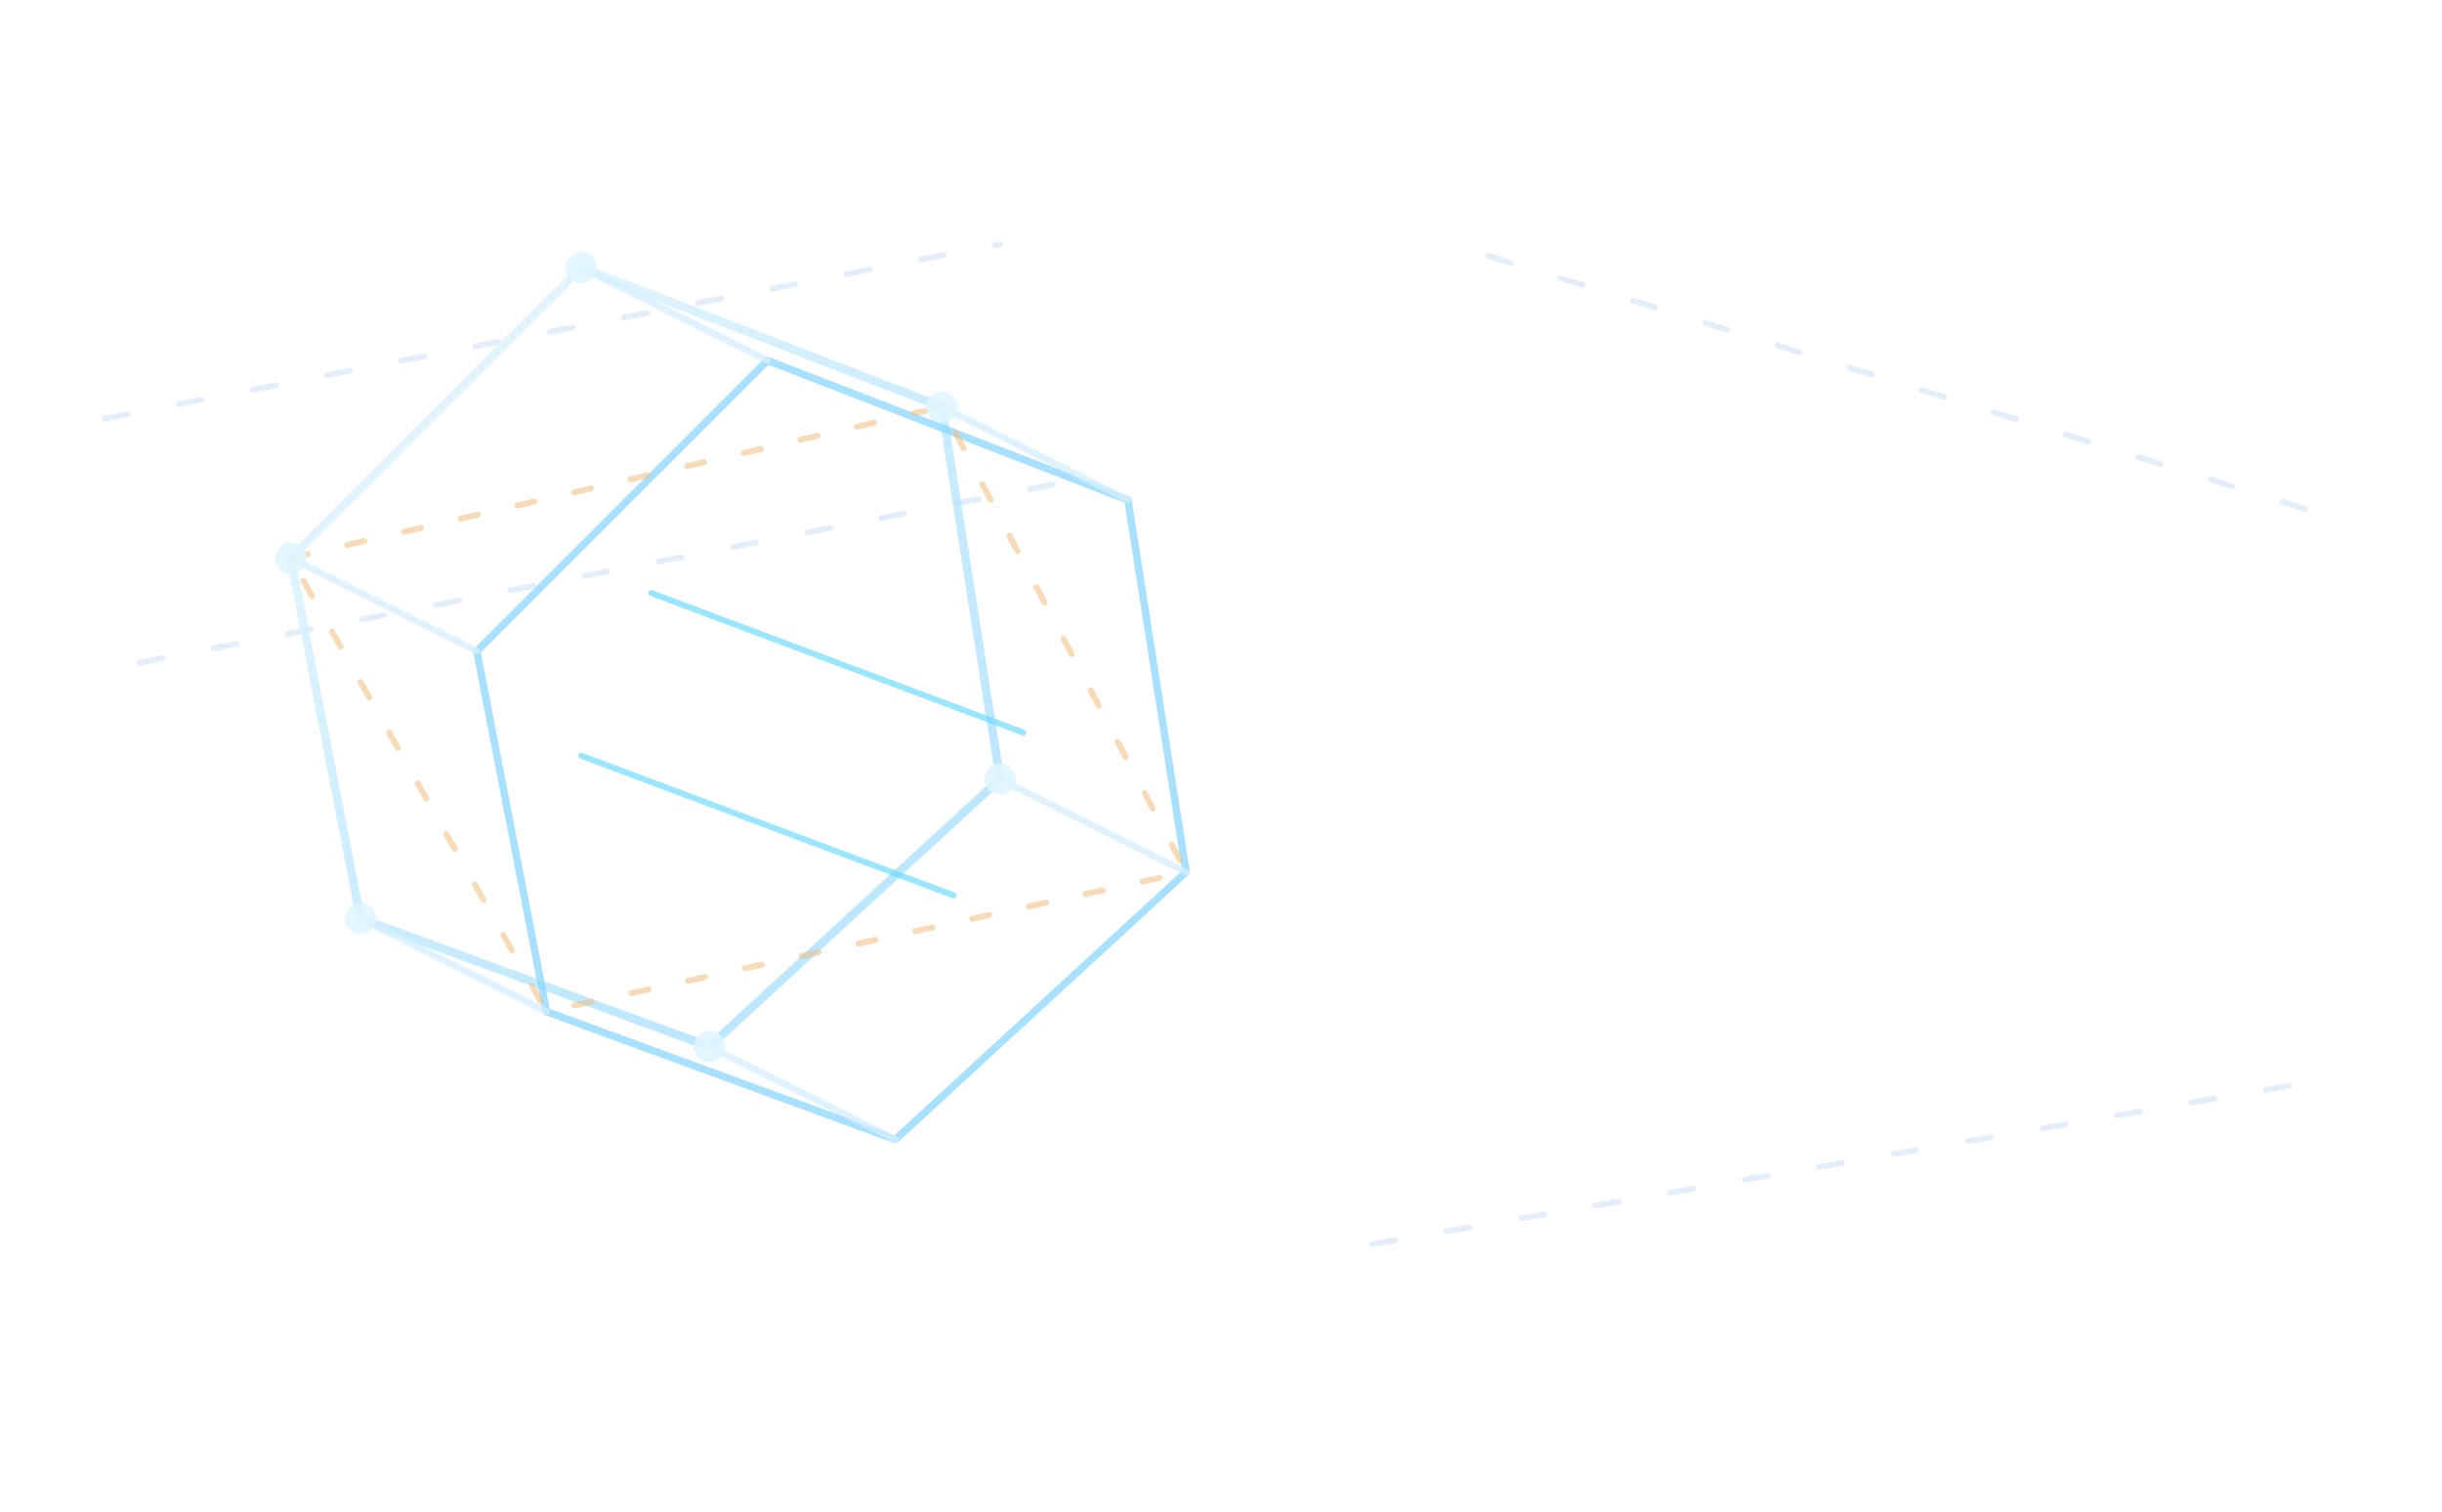
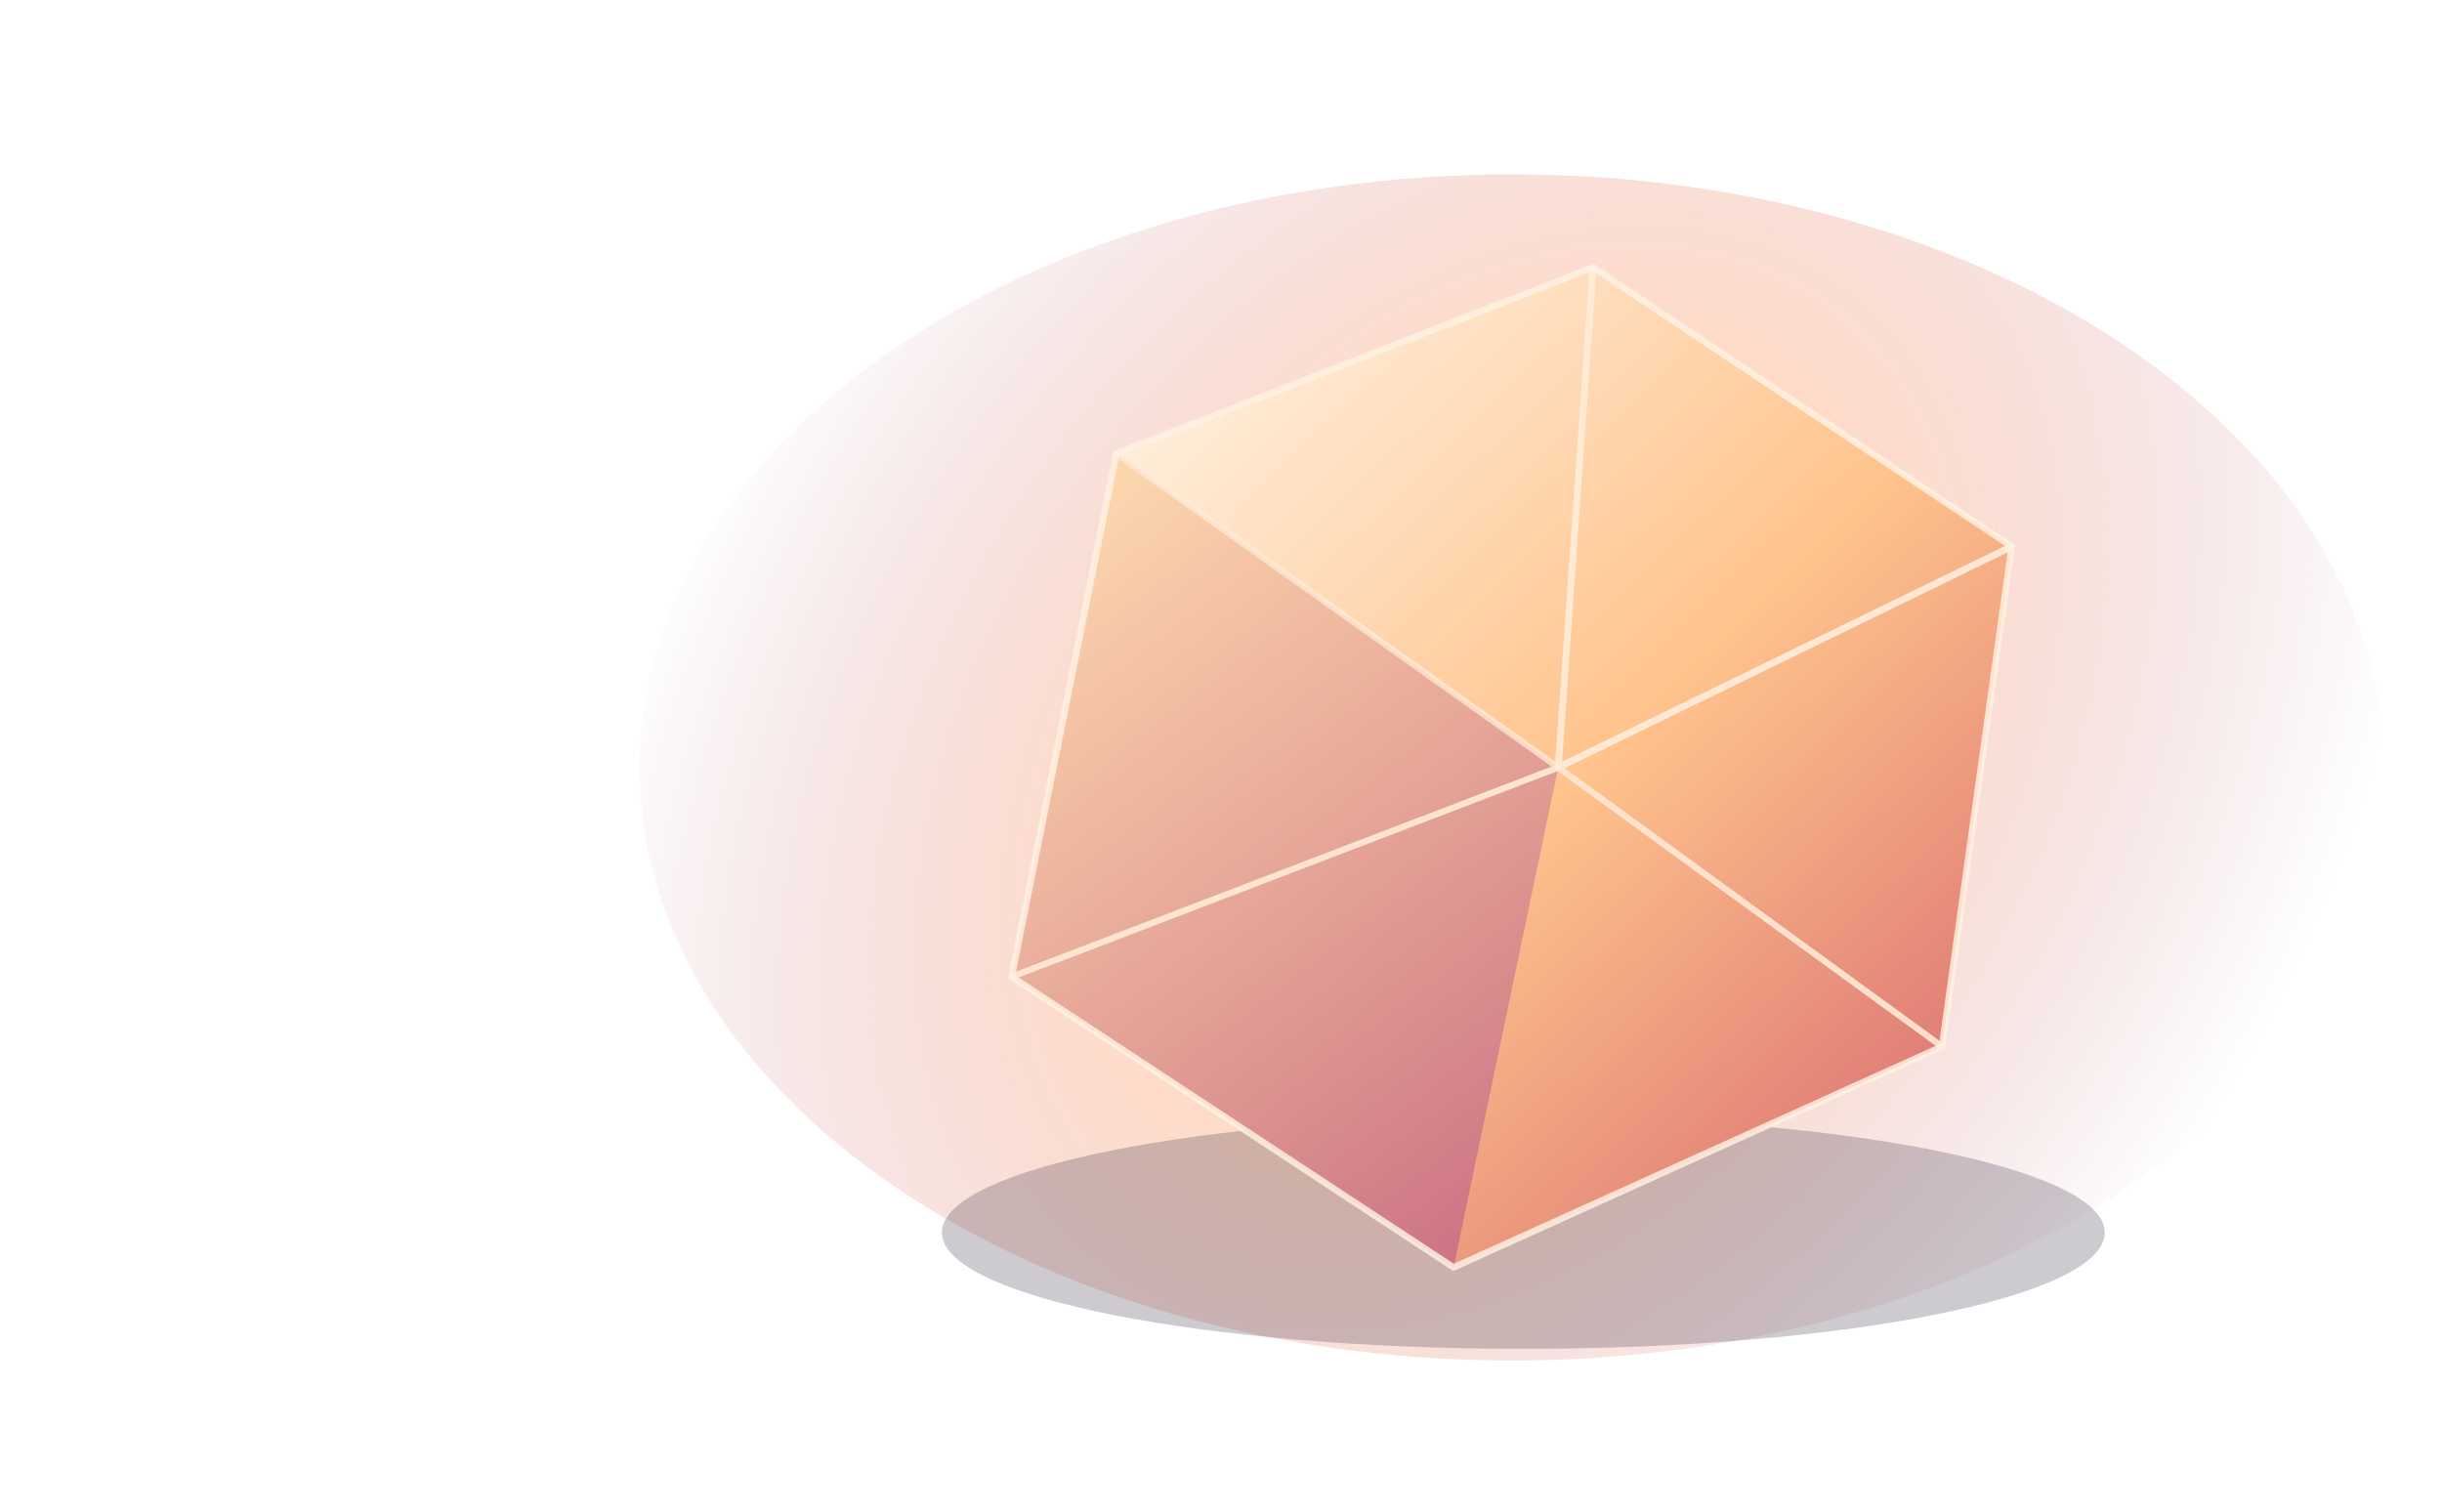
<svg xmlns="http://www.w3.org/2000/svg" width="420" height="260" viewBox="0 0 420 260" fill="none">
  <defs>
-     <linearGradient id="polyB-prism" x1="24" y1="34" x2="186" y2="214" gradientUnits="userSpaceOnUse">
-       <stop offset="0" stop-color="#E9F8FF" stop-opacity="0.9" />
-       <stop offset="0.56" stop-color="#96D9FF" stop-opacity="0.64" />
-       <stop offset="1" stop-color="#9196FF" stop-opacity="0.46" />
+     <radialGradient id="polyB-bg" cx="0" cy="0" r="1" gradientUnits="userSpaceOnUse" gradientTransform="translate(256 130) rotate(128) scale(194 138)">
+       <stop offset="0" stop-color="#FFD9B1" stop-opacity="0.64" />
+       <stop offset="0.42" stop-color="#FFA77A" stop-opacity="0.4" />
+       <stop offset="1" stop-color="#B15A74" stop-opacity="0" />
+     </radialGradient>
+     <linearGradient id="polyB-main" x1="184" y1="68" x2="328" y2="218" gradientUnits="userSpaceOnUse">
+       <stop offset="0" stop-color="#FFF3E4" />
+       <stop offset="0.52" stop-color="#FFC38C" />
+       <stop offset="1" stop-color="#D76A70" />
+     </linearGradient>
+     <linearGradient id="polyB-side" x1="170" y1="88" x2="280" y2="232" gradientUnits="userSpaceOnUse">
+       <stop offset="0" stop-color="#FFD9AA" />
+       <stop offset="1" stop-color="#BE5A7E" />
    </linearGradient>
  </defs>
-   <g stroke="#8CB8EB" stroke-opacity="0.24" stroke-width="1" stroke-linecap="round" stroke-dasharray="4 9">
-     <path d="M18 72L172 42" />
-     <path d="M24 114L188 82" />
-     <path d="M236 214L398 186" />
-     <path d="M256 44L398 88" />
-   </g>
-   <g transform="translate(30 28)" fill="none" stroke-linecap="round" stroke-linejoin="round">
-     <path d="M70 18L132 42L142 106L92 152L32 130L20 68Z" stroke="url(#polyB-prism)" stroke-width="1.46" />
-     <path d="M102 34L164 58L174 122L124 168L64 146L52 84Z" stroke="#8FD8FF" stroke-opacity="0.78" stroke-width="1.28" />
-     <path d="M70 18L102 34M132 42L164 58M142 106L174 122M92 152L124 168M32 130L64 146M20 68L52 84" stroke="#D4EEFF" stroke-opacity="0.76" stroke-width="1.14" />
-     <path d="M82 74L146 98M70 102L134 126" stroke="#66D8FF" stroke-opacity="0.66" stroke-width="1.04" />
-     <path d="M20 68L132 42L174 122L64 146Z" stroke="#F0BB76" stroke-opacity="0.52" stroke-width="1.02" stroke-dasharray="3 7" />
-   </g>
-   <g fill="#E0F6FF" fill-opacity="0.86">
-     <circle cx="100" cy="46" r="2.7" />
-     <circle cx="162" cy="70" r="2.7" />
-     <circle cx="172" cy="134" r="2.7" />
-     <circle cx="122" cy="180" r="2.7" />
-     <circle cx="62" cy="158" r="2.7" />
-     <circle cx="50" cy="96" r="2.7" />
+   <ellipse cx="260" cy="132" rx="150" ry="102" fill="url(#polyB-bg)" />
+   <ellipse cx="262" cy="212" rx="100" ry="20" fill="#20162A" fill-opacity="0.22" />
+   <g stroke-linecap="round" stroke-linejoin="round">
+     <path d="M192 78L274 46L346 94L334 180L250 218L174 168L192 78Z" fill="url(#polyB-main)" />
+     <path d="M192 78L174 168L250 218L268 132L192 78Z" fill="url(#polyB-side)" fill-opacity="0.9" />
+     <path d="M274 46L268 132L346 94" stroke="#FFEEDA" stroke-opacity="0.86" stroke-width="1.18" />
+     <path d="M334 180L268 132L346 94" stroke="#FFE8D5" stroke-opacity="0.74" stroke-width="1.08" />
+     <path d="M174 168L268 132L334 180" stroke="#FFE6D4" stroke-opacity="0.7" stroke-width="1.04" />
+     <path d="M192 78L268 132L174 168" stroke="#FFECD9" stroke-opacity="0.72" stroke-width="1.08" />
+     <path d="M192 78L274 46L346 94L334 180L250 218L174 168L192 78Z" stroke="#FFF1E3" stroke-opacity="0.82" stroke-width="1.12" />
  </g>
</svg>
